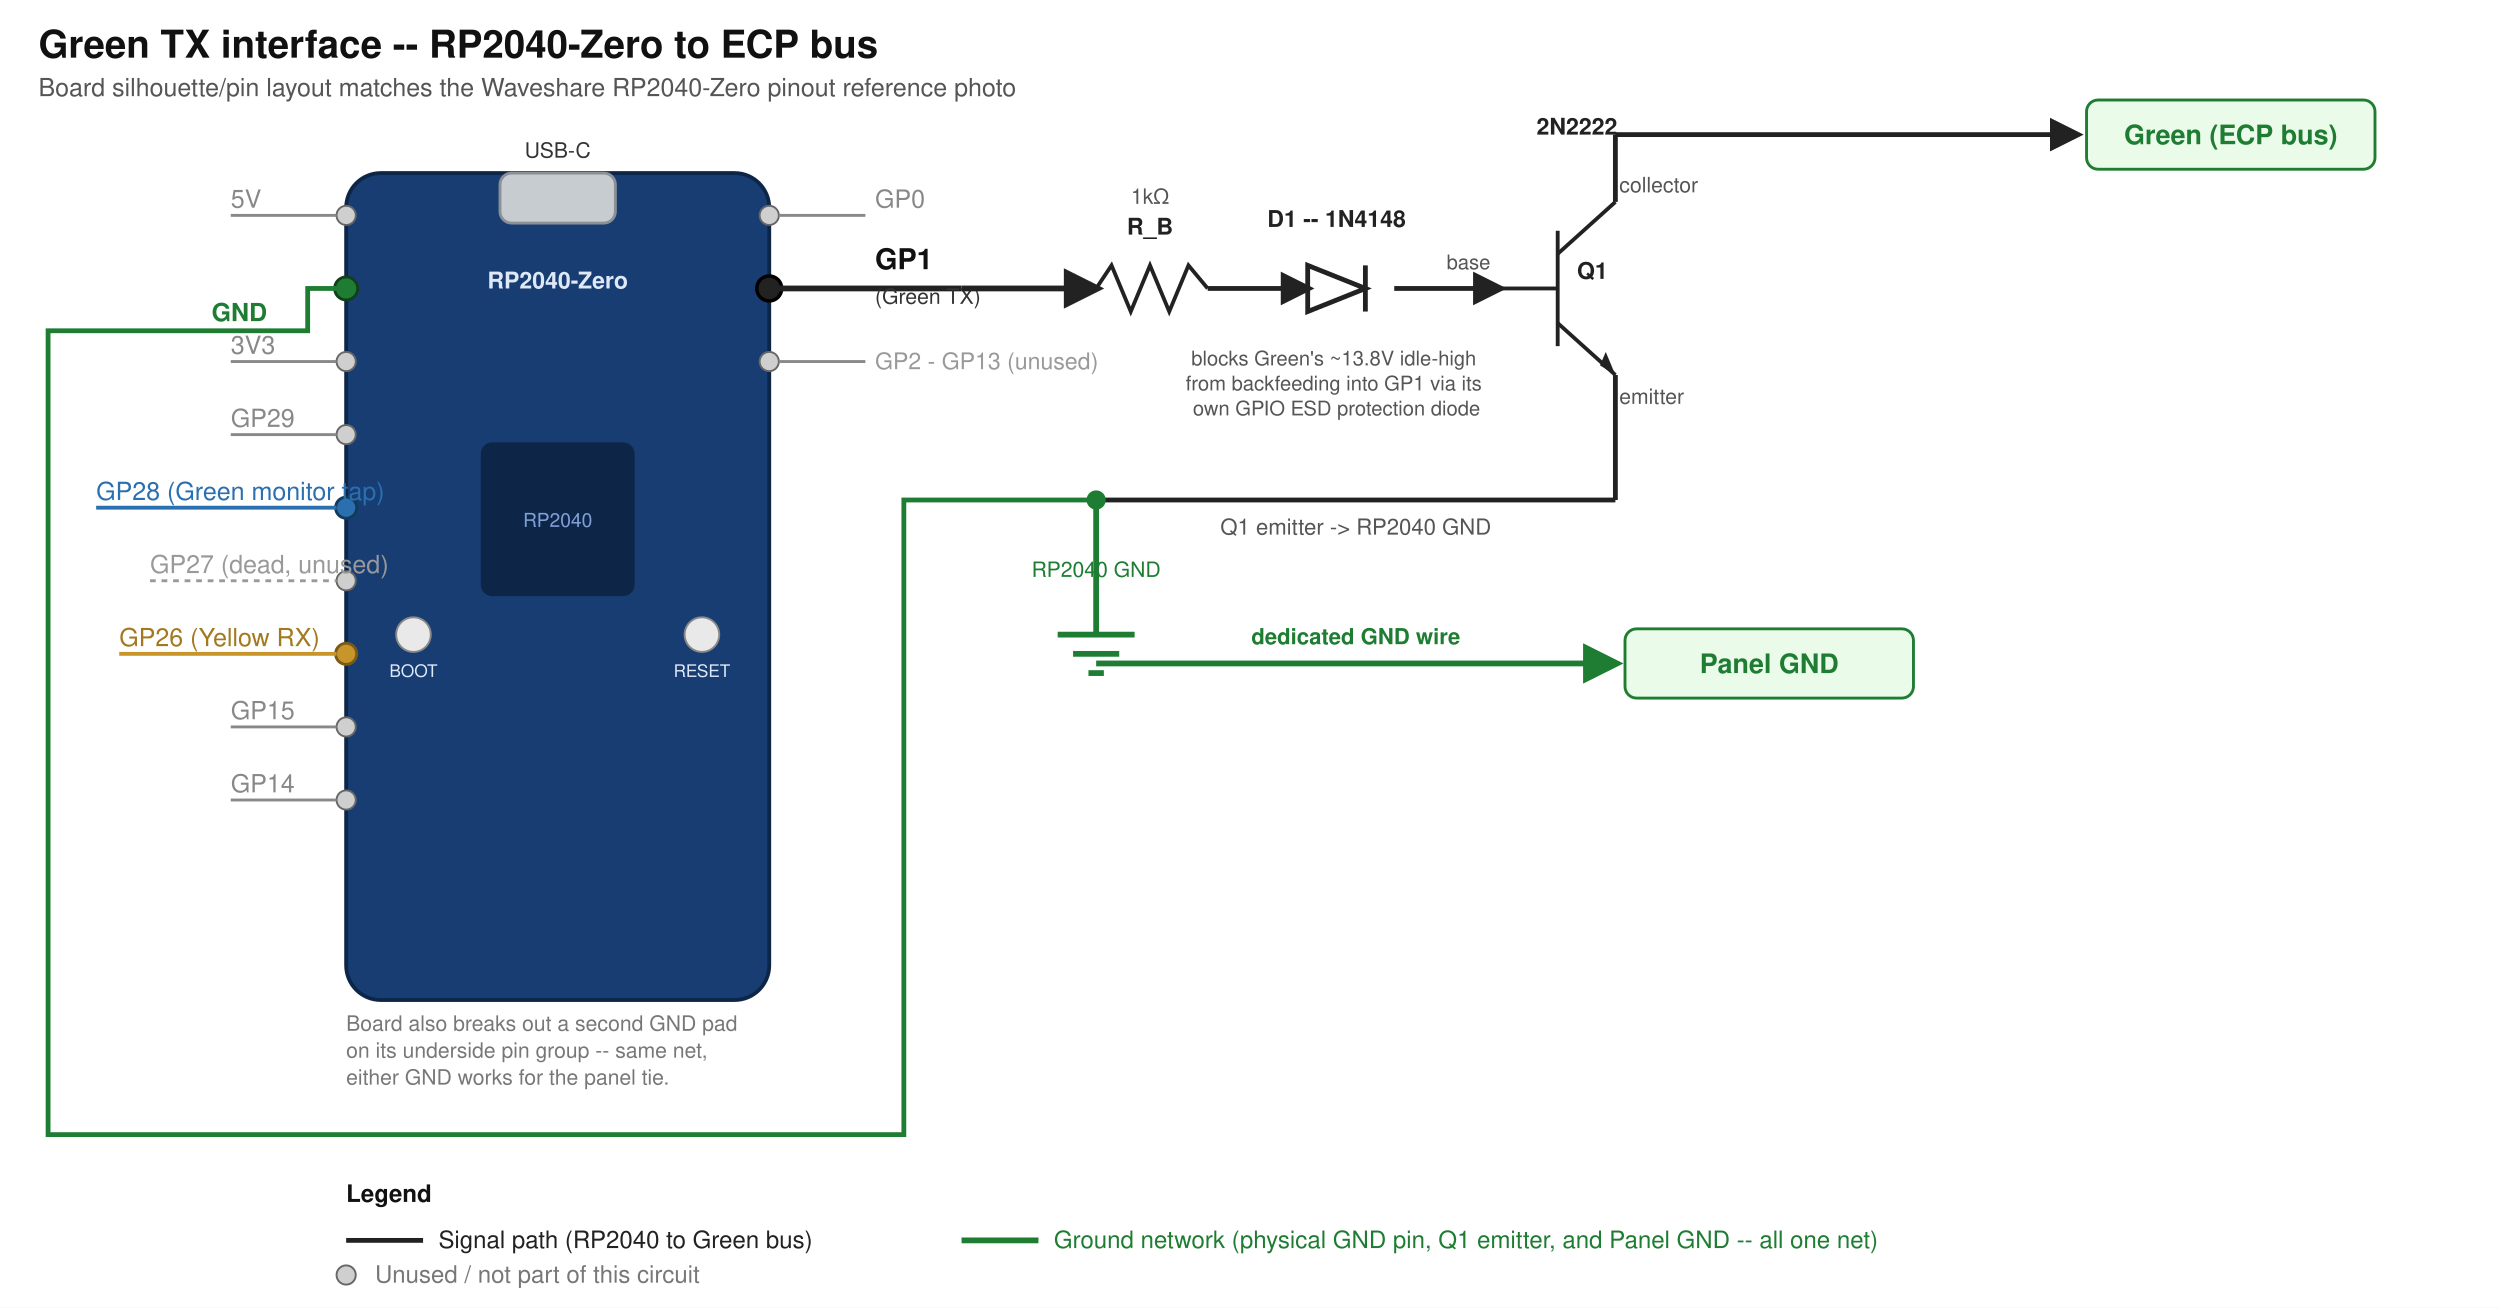
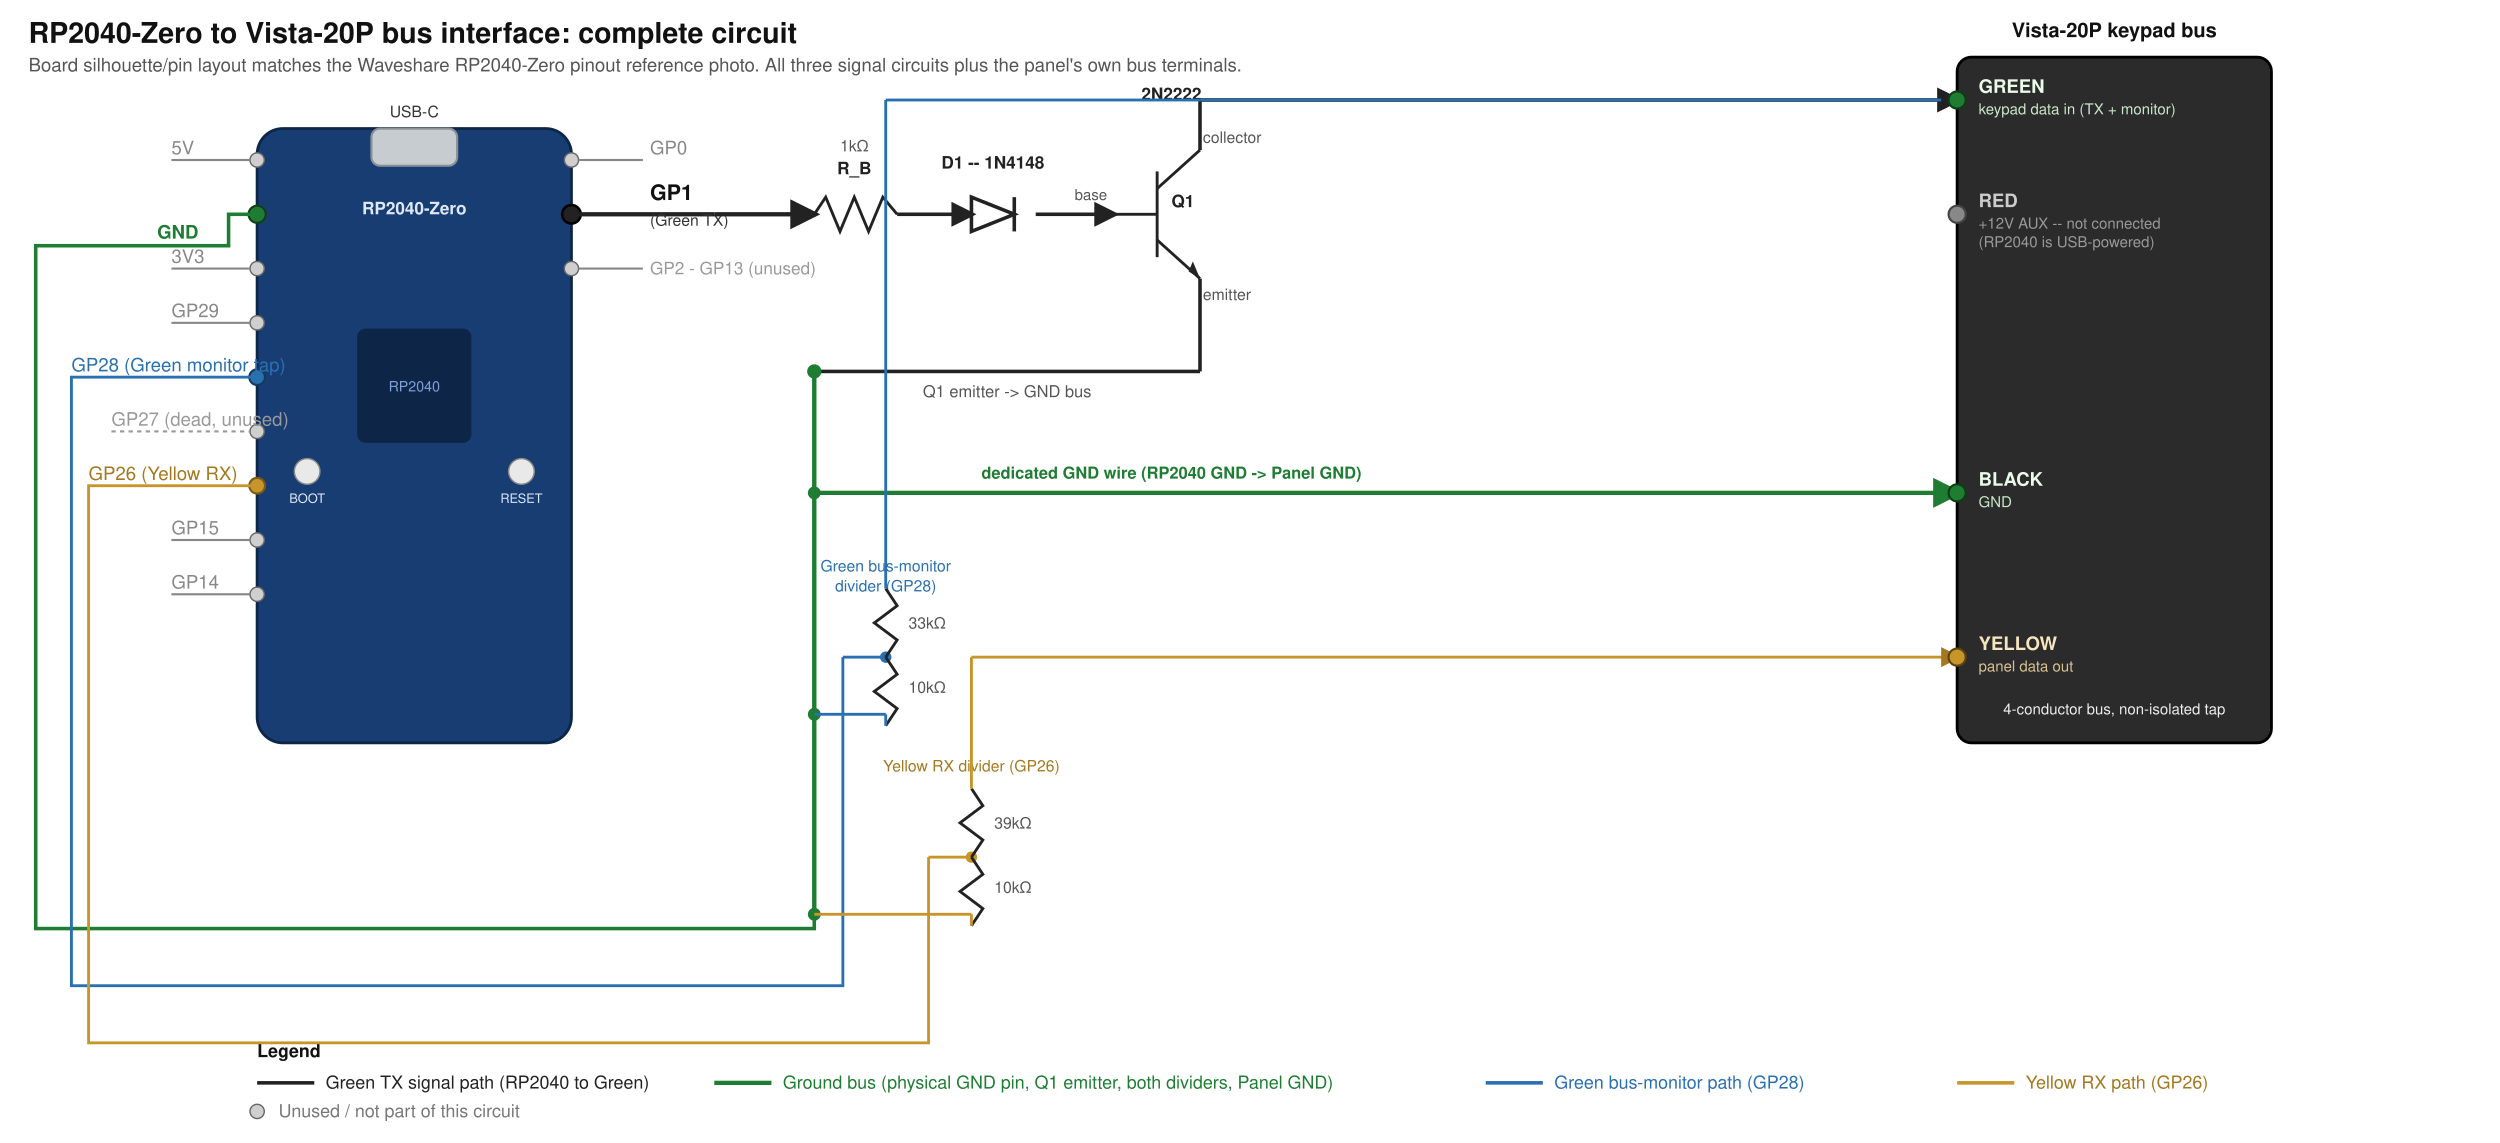
- <svg xmlns="http://www.w3.org/2000/svg" viewBox="0 0 1300 680" font-family="Helvetica, Arial, sans-serif">
+ <svg xmlns="http://www.w3.org/2000/svg" viewBox="0 0 1750 800" font-family="Helvetica, Arial, sans-serif">
  <defs>
    <marker id="arrow" viewBox="0 0 10 10" refX="8" refY="5" markerWidth="7" markerHeight="7" orient="auto-start-reverse">
      <path d="M0,0 L10,5 L0,10 z" fill="#222" />
    </marker>
-     <marker id="arrowRed" viewBox="0 0 10 10" refX="8" refY="5" markerWidth="7" markerHeight="7" orient="auto-start-reverse">
-       <path d="M0,0 L10,5 L0,10 z" fill="#c0392b" />
-     </marker>
    <marker id="arrowGreen" viewBox="0 0 10 10" refX="8" refY="5" markerWidth="7" markerHeight="7" orient="auto-start-reverse">
      <path d="M0,0 L10,5 L0,10 z" fill="#1e7d32" />
    </marker>
+     <marker id="arrowGold" viewBox="0 0 10 10" refX="8" refY="5" markerWidth="7" markerHeight="7" orient="auto-start-reverse">
+       <path d="M0,0 L10,5 L0,10 z" fill="#a3781f" />
+     </marker>
  </defs>
-   <rect x="0" y="0" width="1300" height="680" fill="#ffffff" />
-   <text x="20" y="30" font-size="20" font-weight="bold" fill="#111">Green TX interface -- RP2040-Zero to ECP bus</text>
-   <text x="20" y="50" font-size="13" fill="#555">Board silhouette/pin layout matches the Waveshare RP2040-Zero pinout reference photo</text>
+   <rect x="0" y="0" width="1750" height="800" fill="#ffffff" />
+   <text x="20" y="30" font-size="20" font-weight="bold" fill="#111">RP2040-Zero to Vista-20P bus interface: complete circuit</text>
+   <text x="20" y="50" font-size="13" fill="#555">Board silhouette/pin layout matches the Waveshare RP2040-Zero pinout reference photo. All three signal circuits plus the panel's own bus terminals.</text>
  <g transform="translate(120,0)">
    <g>
      <rect x="60" y="90" width="220" height="430" rx="18" fill="#173d73" stroke="#0d2648" stroke-width="2" />
      <rect x="140" y="90" width="60" height="26" rx="6" fill="#c7ccd1" stroke="#8a9096" stroke-width="1.5" />
      <text x="170" y="82" font-size="11" text-anchor="middle" fill="#333">USB-C</text>
      <text x="170" y="150" font-size="12" text-anchor="middle" fill="#dfe8f7" font-weight="bold">RP2040-Zero</text>
      <rect x="130" y="230" width="80" height="80" rx="6" fill="#0d2648" />
      <text x="170" y="274" font-size="10" text-anchor="middle" fill="#7fa0d8">RP2040</text>
      <circle cx="95" cy="330" r="9" fill="#e9e9e9" stroke="#888" />
      <text x="95" y="352" font-size="9" text-anchor="middle" fill="#dfe8f7">BOOT</text>
      <circle cx="245" cy="330" r="9" fill="#e9e9e9" stroke="#888" />
      <text x="245" y="352" font-size="9" text-anchor="middle" fill="#dfe8f7">RESET</text>
    </g>
    <g font-size="13">
      <circle cx="60" cy="112" r="5" fill="#cfcfcf" stroke="#666" />
      <line x1="0" y1="112" x2="55" y2="112" stroke="#888" stroke-width="1.5" />
      <text x="0" y="108" text-anchor="start" fill="#888">5V</text>
      <circle cx="60" cy="150" r="6" fill="#1e7d32" stroke="#123f19" stroke-width="1.5" />
-       <polyline points="60,150 40,150 40,172 -95,172 -95,590 350,590 350,260 450,260" fill="none" stroke="#1e7d32" stroke-width="2.5" />
+       <polyline points="60,150 40,150 40,172 -95,172 -95,650 450,650 450,260" fill="none" stroke="#1e7d32" stroke-width="2.5" />
      <text x="-10" y="167" text-anchor="start" fill="#1e7d32" font-weight="bold">GND</text>
      <circle cx="60" cy="188" r="5" fill="#cfcfcf" stroke="#666" />
      <line x1="0" y1="188" x2="55" y2="188" stroke="#888" stroke-width="1.5" />
      <text x="0" y="184" text-anchor="start" fill="#888">3V3</text>
      <circle cx="60" cy="226" r="5" fill="#cfcfcf" stroke="#666" />
      <line x1="0" y1="226" x2="55" y2="226" stroke="#888" stroke-width="1.5" />
      <text x="0" y="222" text-anchor="start" fill="#888">GP29</text>
      <circle cx="60" cy="264" r="5.5" fill="#2a6fb0" stroke="#123a5c" stroke-width="1.5" />
-       <line x1="-70" y1="264" x2="55" y2="264" stroke="#2a6fb0" stroke-width="2" />
+       <polyline points="60,264 -70,264 -70,690 470,690 470,460" fill="none" stroke="#2a6fb0" stroke-width="2" />
      <text x="-70" y="260" text-anchor="start" fill="#2a6fb0">GP28 (Green monitor tap)</text>
      <circle cx="60" cy="302" r="5" fill="#cfcfcf" stroke="#666" />
      <line x1="-42" y1="302" x2="55" y2="302" stroke="#999" stroke-width="1.5" stroke-dasharray="3,3" />
      <text x="-42" y="298" text-anchor="start" fill="#999">GP27 (dead, unused)</text>
      <circle cx="60" cy="340" r="5.5" fill="#c8952a" stroke="#7a5a15" stroke-width="1.5" />
-       <line x1="-58" y1="340" x2="55" y2="340" stroke="#c8952a" stroke-width="2" />
+       <polyline points="60,340 -58,340 -58,730 530,730 530,600" fill="none" stroke="#c8952a" stroke-width="2" />
      <text x="-58" y="336" text-anchor="start" fill="#a3781f">GP26 (Yellow RX)</text>
      <circle cx="60" cy="378" r="5" fill="#cfcfcf" stroke="#666" />
      <line x1="0" y1="378" x2="55" y2="378" stroke="#888" stroke-width="1.5" />
      <text x="0" y="374" text-anchor="start" fill="#888">GP15</text>
      <circle cx="60" cy="416" r="5" fill="#cfcfcf" stroke="#666" />
      <line x1="0" y1="416" x2="55" y2="416" stroke="#888" stroke-width="1.5" />
      <text x="0" y="412" text-anchor="start" fill="#888">GP14</text>
    </g>
    <g font-size="13">
      <circle cx="280" cy="112" r="5" fill="#cfcfcf" stroke="#666" />
      <line x1="285" y1="112" x2="330" y2="112" stroke="#888" stroke-width="1.5" />
      <text x="335" y="108" text-anchor="start" fill="#888">GP0</text>
      <circle cx="280" cy="150" r="6.5" fill="#222" stroke="#000" stroke-width="1.8" />
      <line x1="285" y1="150" x2="380" y2="150" stroke="#222" stroke-width="3" />
      <text x="335" y="140" text-anchor="start" fill="#111" font-weight="bold" font-size="15">GP1</text>
      <text x="335" y="158" text-anchor="start" fill="#333" font-size="11">(Green TX)</text>
      <circle cx="280" cy="188" r="5" fill="#cfcfcf" stroke="#666" />
      <line x1="285" y1="188" x2="330" y2="188" stroke="#888" stroke-width="1.5" />
      <text x="335" y="192" text-anchor="start" fill="#999" font-size="12">GP2 - GP13 (unused)</text>
    </g>
-     <text x="60" y="536" font-size="11" fill="#777" text-anchor="start" width="220">
-       <tspan x="60" dy="0">Board also breaks out a second GND pad</tspan>
-       <tspan x="60" dy="14">on its underside pin group -- same net,</tspan>
-       <tspan x="60" dy="14">either GND works for the panel tie.</tspan>
-     </text>
    <line x1="380" y1="150" x2="450" y2="150" stroke="#222" stroke-width="3" marker-end="url(#arrow)" />
    <g stroke="#222" stroke-width="2" fill="none">
      <polyline points="450,150 458,138 468,162 478,138 488,162 498,138 508,150" />
    </g>
    <text x="478" y="122" font-size="12" text-anchor="middle" fill="#222" font-weight="bold">R_B</text>
    <text x="478" y="106" font-size="11" text-anchor="middle" fill="#555">1kΩ</text>
    <line x1="508" y1="150" x2="560" y2="150" stroke="#222" stroke-width="2.5" marker-end="url(#arrow)" />
    <g stroke="#222" stroke-width="2.5" fill="none">
      <polygon points="560,138 560,162 590,150" />
      <line x1="590" y1="138" x2="590" y2="162" />
    </g>
    <text x="575" y="118" font-size="12" text-anchor="middle" fill="#222" font-weight="bold">D1 -- 1N4148</text>
-     <text x="575" y="190" font-size="10.5" text-anchor="middle" fill="#555" width="150">
-       <tspan x="575" dy="0">blocks Green's ~13.8V idle-high</tspan>
-       <tspan x="575" dy="13">from backfeeding into GP1 via its</tspan>
-       <tspan x="575" dy="13">own GPIO ESD protection diode</tspan>
-     </text>
    <line x1="605" y1="150" x2="660" y2="150" stroke="#222" stroke-width="2.5" marker-end="url(#arrow)" />
    <g stroke="#222" stroke-width="2" fill="none">
      <line x1="660" y1="150" x2="690" y2="150" />
      <line x1="690" y1="120" x2="690" y2="180" />
      <line x1="690" y1="132" x2="720" y2="105" />
      <line x1="690" y1="168" x2="720" y2="195" />
      <polygon points="712,190 720,195 715,183" fill="#222" stroke="none" />
    </g>
    <text x="700" y="145" font-size="12" fill="#222" font-weight="bold">Q1</text>
    <text x="700" y="70" font-size="12" text-anchor="middle" fill="#222" font-weight="bold">2N2222</text>
    <text x="722" y="100" font-size="11" fill="#555">collector</text>
    <text x="722" y="210" font-size="11" fill="#555">emitter</text>
    <text x="655" y="140" font-size="10.5" fill="#555" text-anchor="end">base</text>
    <line x1="720" y1="105" x2="720" y2="70" stroke="#222" stroke-width="2.5" />
-     <line x1="720" y1="70" x2="960" y2="70" stroke="#222" stroke-width="2.5" marker-end="url(#arrow)" />
-     <rect x="965" y="52" width="150" height="36" rx="6" fill="#eafbea" stroke="#1e7d32" stroke-width="1.5" />
-     <text x="1040" y="75" font-size="14" text-anchor="middle" fill="#1e7d32" font-weight="bold">Green (ECP bus)</text>
+     <line x1="720" y1="70" x2="1250" y2="70" stroke="#222" stroke-width="2.5" marker-end="url(#arrow)" />
    <line x1="720" y1="195" x2="720" y2="260" stroke="#222" stroke-width="2.5" />
    <line x1="720" y1="260" x2="450" y2="260" stroke="#222" stroke-width="2.5" />
-     <text x="585" y="278" font-size="11.5" text-anchor="middle" fill="#555">Q1 emitter -&gt; RP2040 GND</text>
+     <text x="585" y="278" font-size="11.5" text-anchor="middle" fill="#555">Q1 emitter -&gt; GND bus</text>
+     <line x1="450" y1="260" x2="450" y2="640" stroke="#1e7d32" stroke-width="3" />
    <circle cx="450" cy="260" r="5" fill="#1e7d32" />
-     <line x1="450" y1="260" x2="450" y2="330" stroke="#1e7d32" stroke-width="3" />
-     <g stroke="#1e7d32" stroke-width="3">
-       <line x1="430" y1="330" x2="470" y2="330" />
-       <line x1="438" y1="340" x2="462" y2="340" />
-       <line x1="446" y1="350" x2="454" y2="350" />
+     <circle cx="450" cy="345" r="4.5" fill="#1e7d32" />
+     <line x1="450" y1="345" x2="1250" y2="345" stroke="#1e7d32" stroke-width="3" marker-end="url(#arrowGreen)" />
+     <text x="700" y="335" font-size="11.5" text-anchor="middle" fill="#1e7d32" font-weight="bold">dedicated GND wire (RP2040 GND -&gt; Panel GND)</text>
+     <circle cx="450" cy="500" r="4.5" fill="#1e7d32" />
+     <line x1="470" y1="460" x2="500" y2="460" stroke="#2a6fb0" stroke-width="2" />
+     <circle cx="500" cy="460" r="4" fill="#2a6fb0" />
+     <text x="500" y="400" font-size="11" text-anchor="middle" fill="#2a6fb0">Green bus-monitor</text>
+     <text x="500" y="414" font-size="11" text-anchor="middle" fill="#2a6fb0">divider (GP28)</text>
+     <g stroke="#222" stroke-width="2" fill="none">
+       <polyline points="500,460 508,448 492,436 508,424 500,412" />
    </g>
-     <text x="450" y="300" font-size="11" text-anchor="middle" fill="#1e7d32">RP2040 GND</text>
-     <line x1="450" y1="345" x2="720" y2="345" stroke="#1e7d32" stroke-width="3" marker-end="url(#arrowGreen)" />
-     <text x="585" y="335" font-size="11.5" text-anchor="middle" fill="#1e7d32" font-weight="bold">dedicated GND wire</text>
-     <rect x="725" y="327" width="150" height="36" rx="6" fill="#eafbea" stroke="#1e7d32" stroke-width="1.5" />
-     <text x="800" y="350" font-size="14" text-anchor="middle" fill="#1e7d32" font-weight="bold">Panel GND</text>
+     <text x="516" y="440" font-size="11" text-anchor="start" fill="#555">33kΩ</text>
+     <line x1="500" y1="412" x2="500" y2="70" stroke="#2a6fb0" stroke-width="2" />
+     <line x1="500" y1="70" x2="1250" y2="70" stroke="#2a6fb0" stroke-width="2" marker-end="url(#arrow)" />
+     <g stroke="#222" stroke-width="2" fill="none">
+       <polyline points="500,460 508,472 492,484 508,496 500,508" />
+     </g>
+     <text x="516" y="485" font-size="11" text-anchor="start" fill="#555">10kΩ</text>
+     <line x1="500" y1="508" x2="500" y2="500" stroke="#2a6fb0" stroke-width="2" />
+     <line x1="500" y1="500" x2="450" y2="500" stroke="#2a6fb0" stroke-width="2" />
+     <circle cx="450" cy="640" r="4.5" fill="#1e7d32" />
+     <line x1="530" y1="600" x2="560" y2="600" stroke="#c8952a" stroke-width="2" />
+     <circle cx="560" cy="600" r="4" fill="#c8952a" />
+     <text x="560" y="540" font-size="11" text-anchor="middle" fill="#a3781f">Yellow RX divider (GP26)</text>
+     <g stroke="#222" stroke-width="2" fill="none">
+       <polyline points="560,600 568,588 552,576 568,564 560,552" />
+     </g>
+     <text x="576" y="580" font-size="11" text-anchor="start" fill="#555">39kΩ</text>
+     <line x1="560" y1="552" x2="560" y2="460" stroke="#c8952a" stroke-width="2" />
+     <line x1="560" y1="460" x2="1250" y2="460" stroke="#c8952a" stroke-width="2" marker-end="url(#arrowGold)" />
+     <g stroke="#222" stroke-width="2" fill="none">
+       <polyline points="560,600 568,612 552,624 568,636 560,648" />
+     </g>
+     <text x="576" y="625" font-size="11" text-anchor="start" fill="#555">10kΩ</text>
+     <line x1="560" y1="648" x2="560" y2="640" stroke="#c8952a" stroke-width="2" />
+     <line x1="560" y1="640" x2="450" y2="640" stroke="#c8952a" stroke-width="2" />
+     <rect x="1250" y="40" width="220" height="480" rx="10" fill="#2b2b2b" stroke="#000" stroke-width="2" />
+     <text x="1360" y="26" font-size="14" text-anchor="middle" fill="#111" font-weight="bold">Vista-20P keypad bus</text>
+     <text x="1360" y="500" font-size="10.5" text-anchor="middle" fill="#eee">4-conductor bus, non-isolated tap</text>
+     <circle cx="1250" cy="70" r="6" fill="#1e7d32" stroke="#0d3d13" stroke-width="1.5" />
+     <text x="1265" y="65" font-size="13" fill="#eafbea" font-weight="bold">GREEN</text>
+     <text x="1265" y="80" font-size="10.5" fill="#c9e8c9">keypad data in (TX + monitor)</text>
+     <circle cx="1250" cy="150" r="6" fill="#888" stroke="#444" stroke-width="1.5" />
+     <text x="1265" y="145" font-size="13" fill="#ccc" font-weight="bold">RED</text>
+     <text x="1265" y="160" font-size="10.5" fill="#999">+12V AUX -- not connected</text>
+     <text x="1265" y="173" font-size="10.5" fill="#999">(RP2040 is USB-powered)</text>
+     <circle cx="1250" cy="345" r="6" fill="#1e7d32" stroke="#0d3d13" stroke-width="1.5" />
+     <text x="1265" y="340" font-size="13" fill="#eafbea" font-weight="bold">BLACK</text>
+     <text x="1265" y="355" font-size="10.5" fill="#c9e8c9">GND</text>
+     <circle cx="1250" cy="460" r="6" fill="#c8952a" stroke="#5c4310" stroke-width="1.5" />
+     <text x="1265" y="455" font-size="13" fill="#f6e6c0" font-weight="bold">YELLOW</text>
+     <text x="1265" y="470" font-size="10.5" fill="#d9c290">panel data out</text>
    <g font-size="12.5">
-       <text x="60" y="625" font-weight="bold" fill="#111">Legend</text>
-       <line x1="60" y1="645" x2="100" y2="645" stroke="#222" stroke-width="2.5" />
-       <text x="108" y="649" fill="#222">Signal path (RP2040 to Green bus)</text>
-       <line x1="380" y1="645" x2="420" y2="645" stroke="#1e7d32" stroke-width="3" />
-       <text x="428" y="649" fill="#1e7d32">Ground network (physical GND pin, Q1 emitter, and Panel GND -- all one net)</text>
-       <circle cx="60" cy="663" r="5" fill="#cfcfcf" stroke="#666" />
-       <text x="75" y="667" fill="#777">Unused / not part of this circuit</text>
+       <text x="60" y="740" font-weight="bold" fill="#111">Legend</text>
+       <line x1="60" y1="758" x2="100" y2="758" stroke="#222" stroke-width="2.5" />
+       <text x="108" y="762" fill="#222">Green TX signal path (RP2040 to Green)</text>
+       <line x1="380" y1="758" x2="420" y2="758" stroke="#1e7d32" stroke-width="3" />
+       <text x="428" y="762" fill="#1e7d32">Ground bus (physical GND pin, Q1 emitter, both dividers, Panel GND)</text>
+       <line x1="920" y1="758" x2="960" y2="758" stroke="#2a6fb0" stroke-width="2.5" />
+       <text x="968" y="762" fill="#2a6fb0">Green bus-monitor path (GP28)</text>
+       <line x1="1250" y1="758" x2="1290" y2="758" stroke="#c8952a" stroke-width="2.5" />
+       <text x="1298" y="762" fill="#a3781f">Yellow RX path (GP26)</text>
+       <circle cx="60" cy="778" r="5" fill="#cfcfcf" stroke="#666" />
+       <text x="75" y="782" fill="#777">Unused / not part of this circuit</text>
    </g>
  </g>
</svg>
